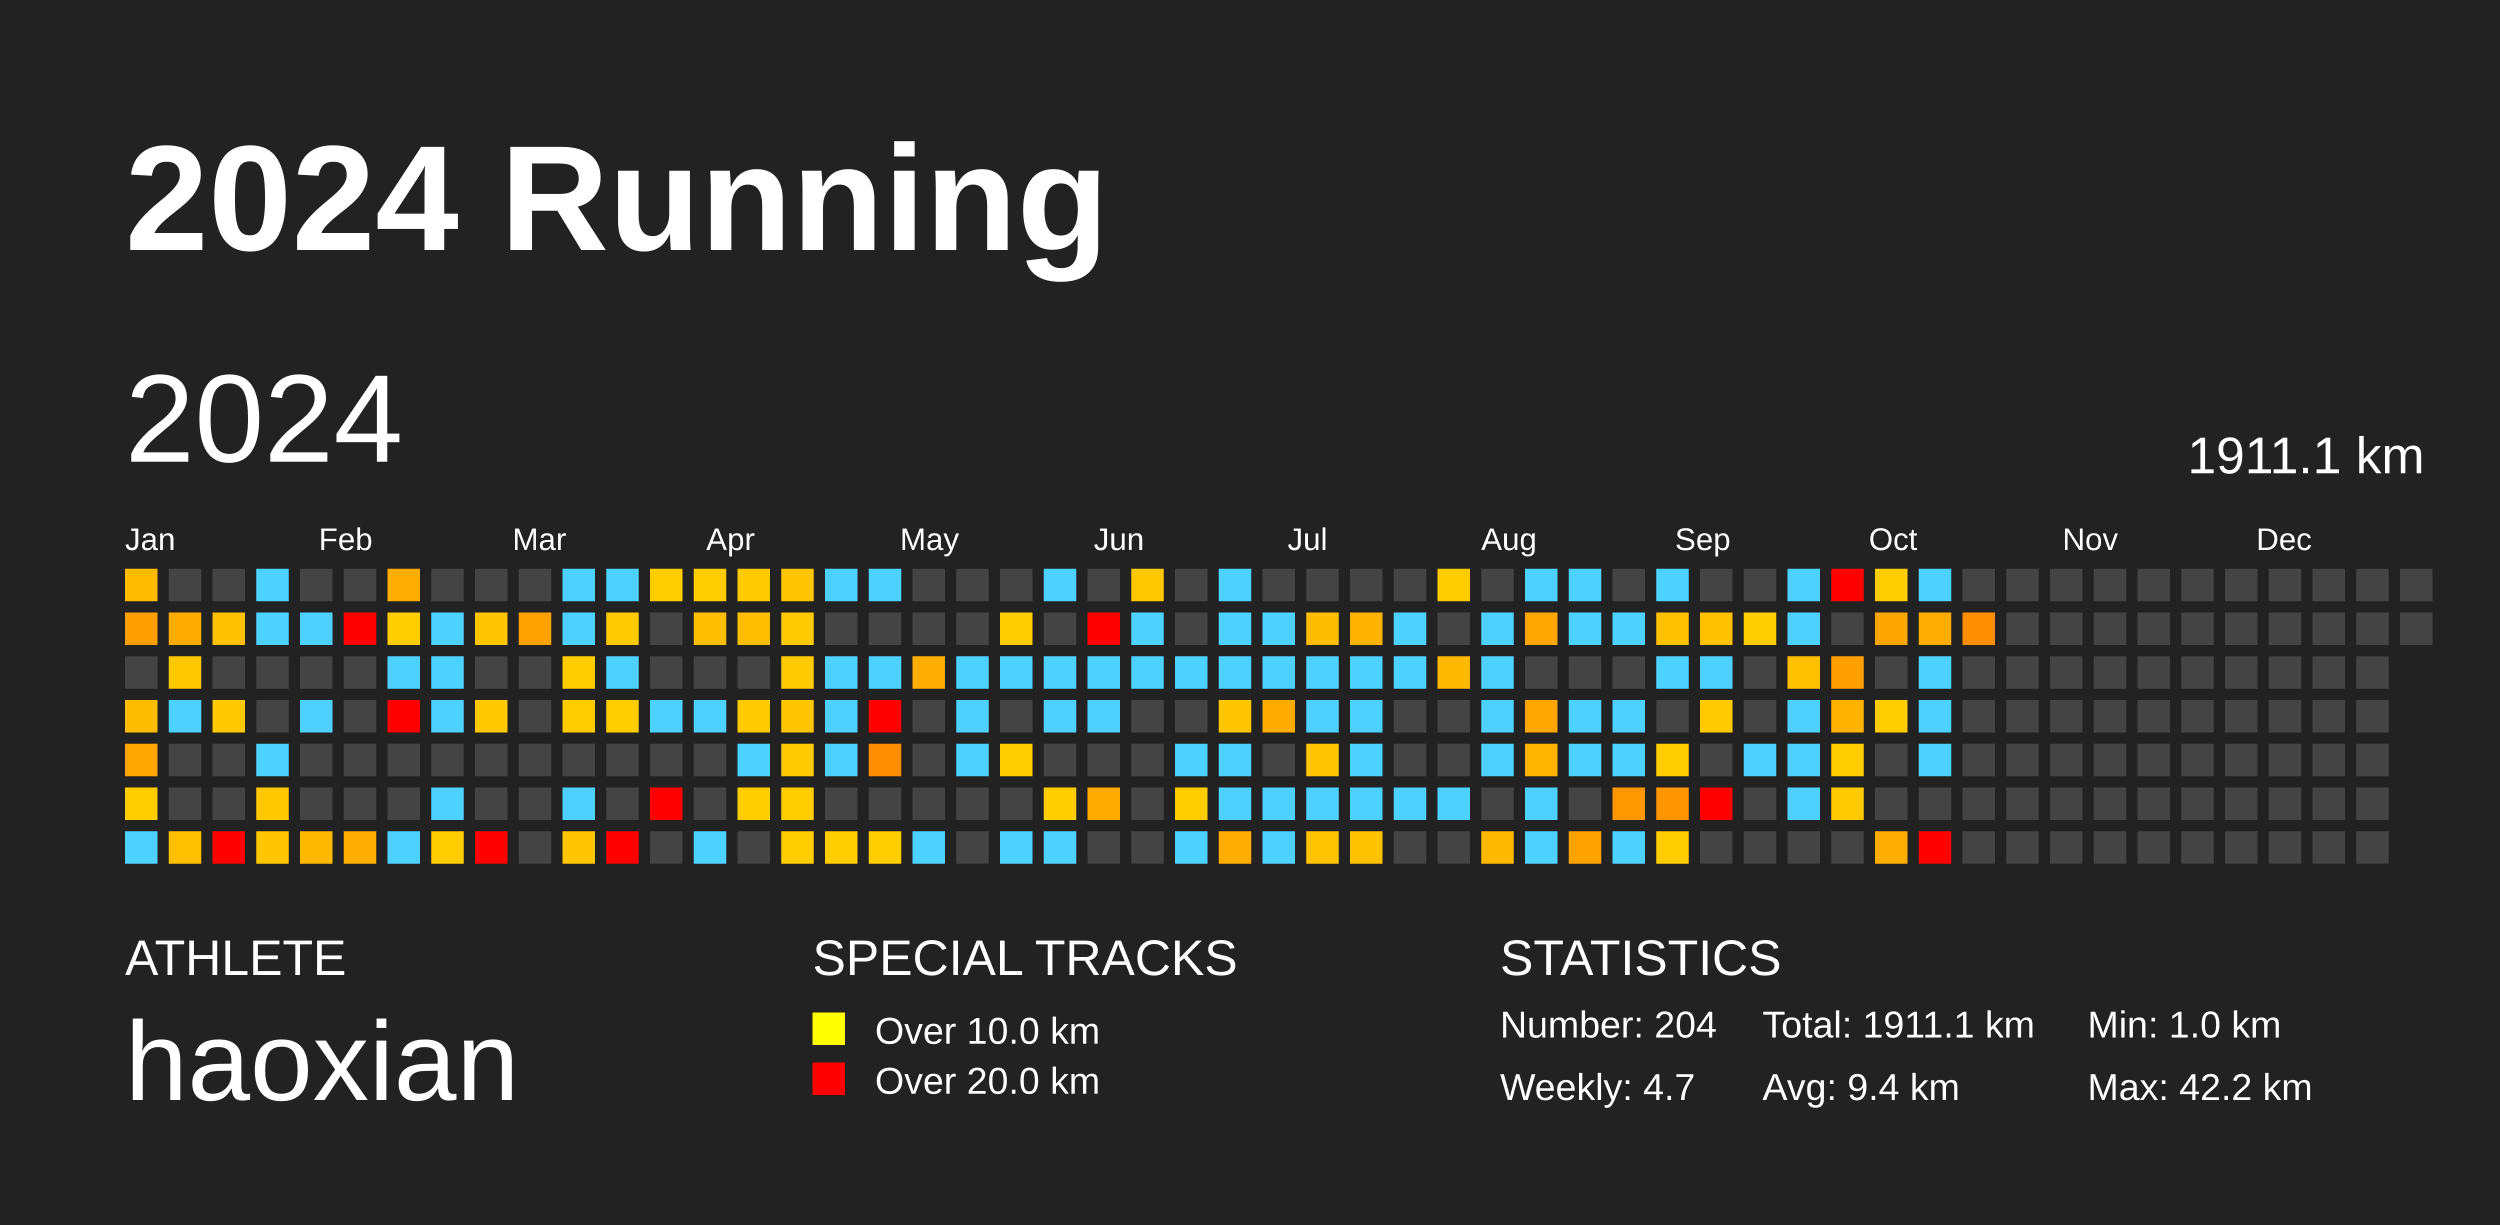
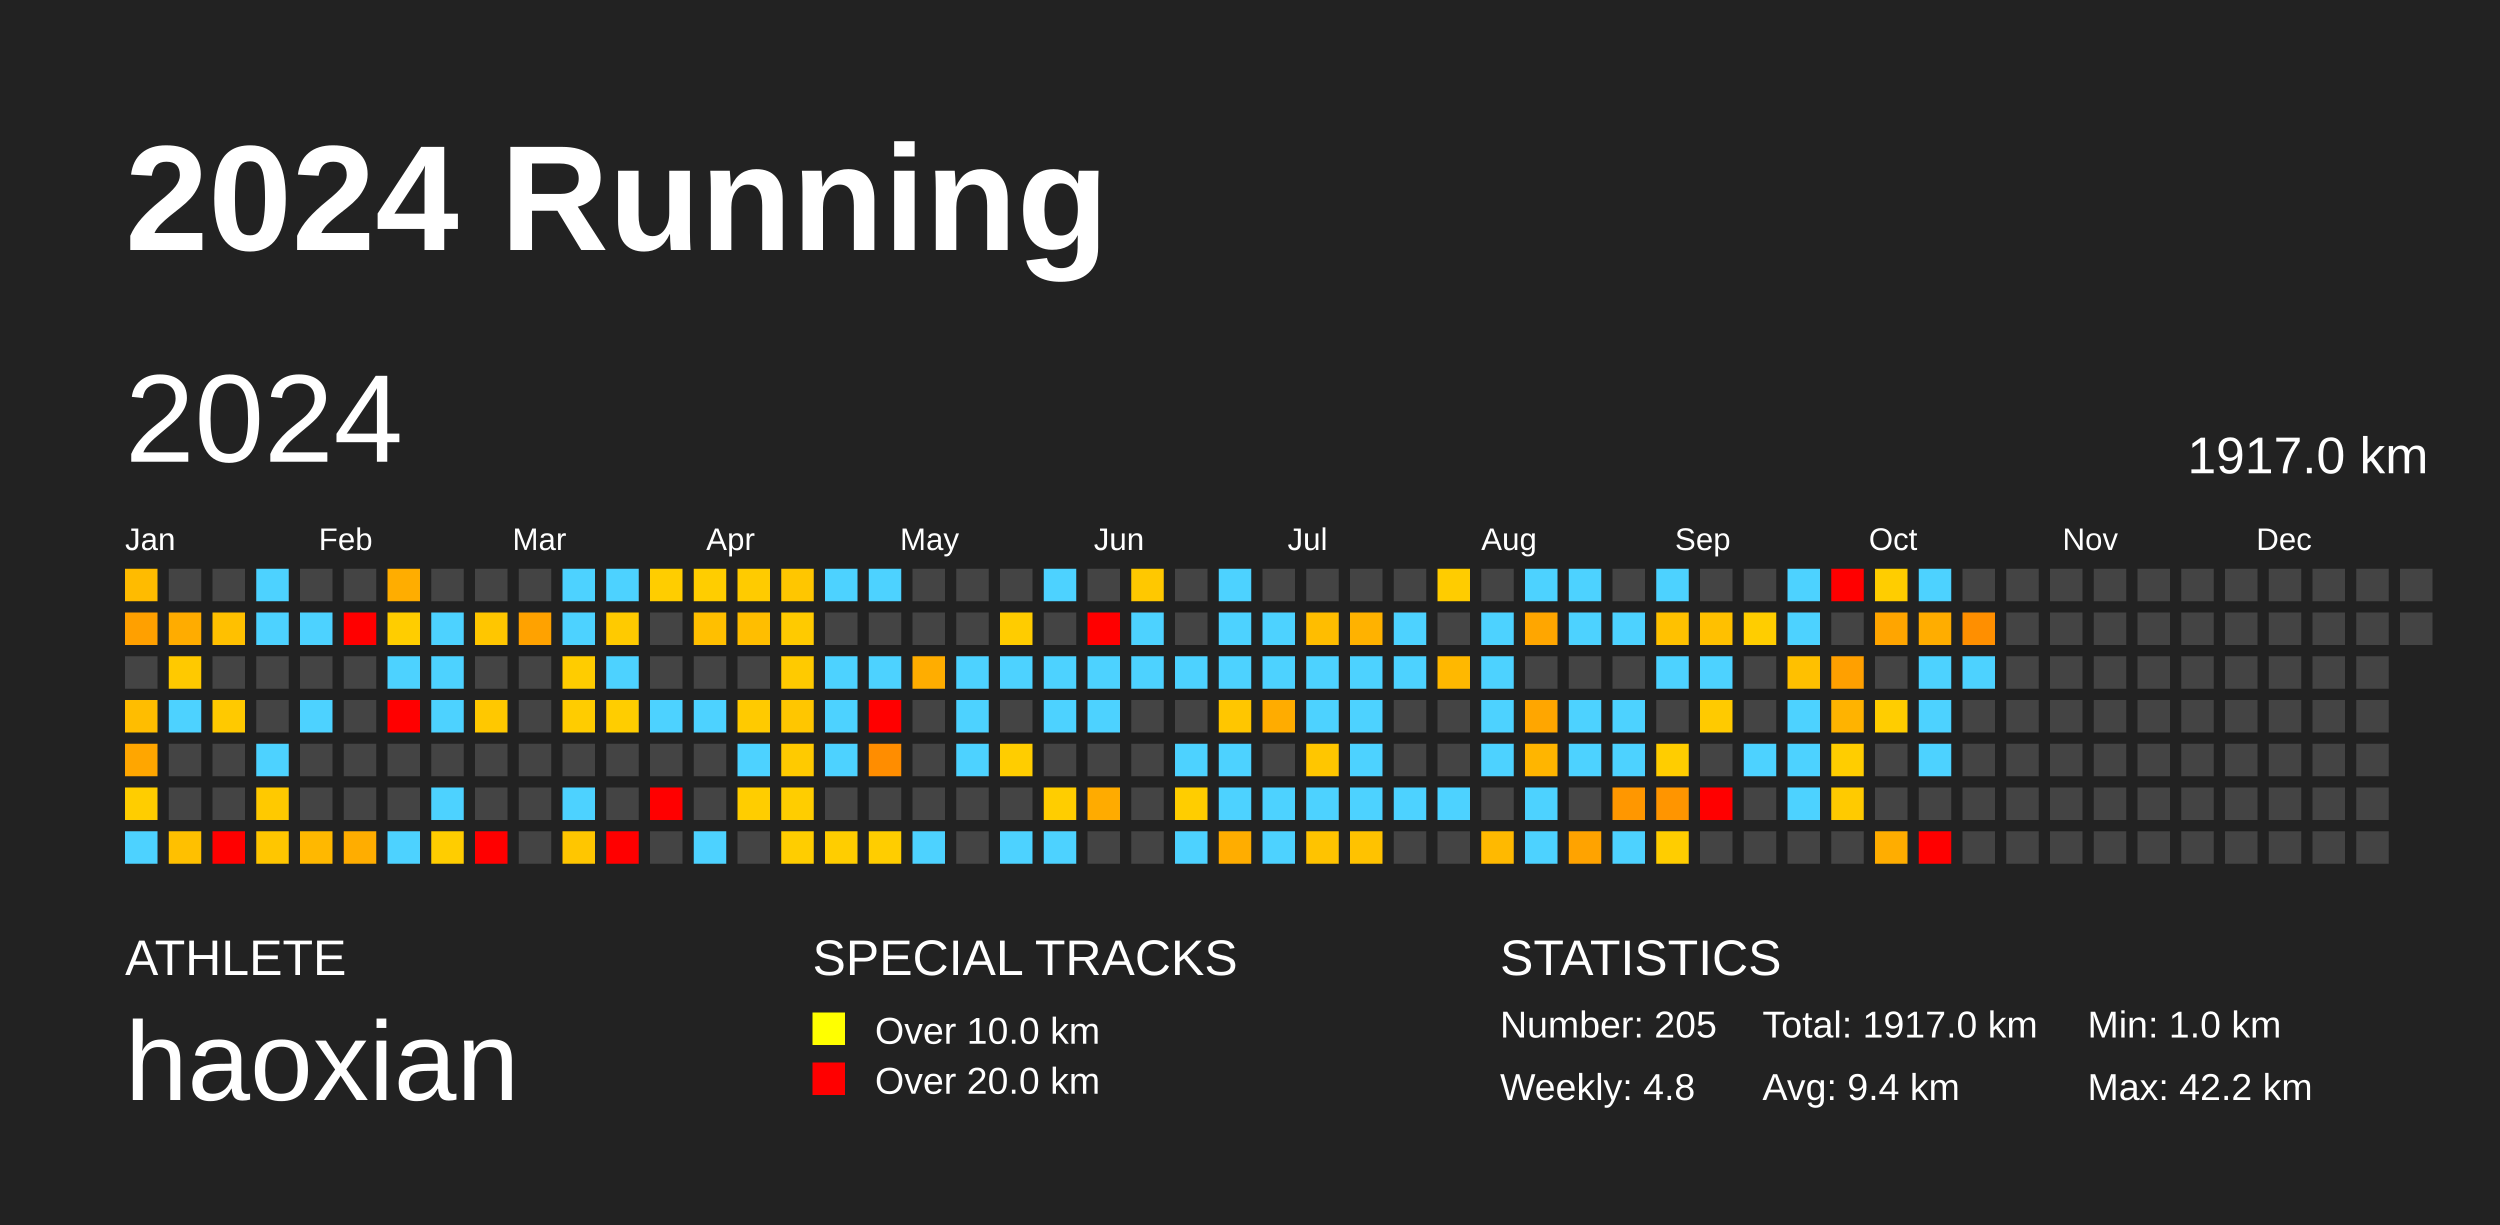
<svg xmlns="http://www.w3.org/2000/svg" baseProfile="full" height="98mm" version="1.1" viewBox="0,0,200,98" width="200mm">
  <defs />
  <rect fill="#222222" height="98" width="200" x="0" y="0" />
  <text fill="#FFFFFF" style="font-size:12px; font-family:Arial; font-weight:bold;" x="10" y="20">2024 Running</text>
  <text fill="#FFFFFF" style="font-size:4px; font-family:Arial" x="10" y="78">ATHLETE</text>
  <text fill="#FFFFFF" style="font-size:9px; font-family:Arial" x="10" y="88">haoxian</text>
  <text fill="#FFFFFF" style="font-size:4px; font-family:Arial" x="65" y="78">SPECIAL TRACKS</text>
  <rect fill="yellow" height="2.6" width="2.6" x="65" y="81" />
  <text fill="#FFFFFF" style="font-size:3px; font-family:Arial" x="70" y="83.5">Over 10.0 km</text>
  <rect fill="red" height="2.6" width="2.6" x="65" y="85" />
  <text fill="#FFFFFF" style="font-size:3px; font-family:Arial" x="70" y="87.5">Over 20.0 km</text>
  <text fill="#FFFFFF" style="font-size:4px; font-family:Arial" x="120" y="78">STATISTICS</text>
-   <text fill="#FFFFFF" style="font-size:3px; font-family:Arial" x="120" y="83">Number: 204</text>
-   <text fill="#FFFFFF" style="font-size:3px; font-family:Arial" x="120" y="88">Weekly: 4.7</text>
-   <text fill="#FFFFFF" style="font-size:3px; font-family:Arial" x="141" y="83">Total: 1911.1 km</text>
+   <text fill="#FFFFFF" style="font-size:3px; font-family:Arial" x="120" y="83">Number: 205</text>
+   <text fill="#FFFFFF" style="font-size:3px; font-family:Arial" x="120" y="88">Weekly: 4.8</text>
+   <text fill="#FFFFFF" style="font-size:3px; font-family:Arial" x="141" y="83">Total: 1917.0 km</text>
  <text fill="#FFFFFF" style="font-size:3px; font-family:Arial" x="141" y="88">Avg: 9.4 km</text>
  <text fill="#FFFFFF" style="font-size:3px; font-family:Arial" x="167" y="83">Min: 1.0 km</text>
  <text fill="#FFFFFF" style="font-size:3px; font-family:Arial" x="167" y="88">Max: 42.2 km</text>
  <text dominant-baseline="hanging" fill="#FFFFFF" style="font-size:10.0px; font-family:Arial;" x="10" y="30">2024</text>
-   <text dominant-baseline="hanging" fill="#FFFFFF" style="font-size:4.125px; font-family:Arial;" x="175" y="35">1911.1 km</text>
+   <text dominant-baseline="hanging" fill="#FFFFFF" style="font-size:4.125px; font-family:Arial;" x="175" y="35">1917.0 km</text>
  <text fill="#FFFFFF" style="font-size:2.5px; font-family:Arial" x="10.0" y="44">Jan</text>
  <text fill="#FFFFFF" style="font-size:2.5px; font-family:Arial" x="25.5" y="44">Feb</text>
  <text fill="#FFFFFF" style="font-size:2.5px; font-family:Arial" x="41.0" y="44">Mar</text>
  <text fill="#FFFFFF" style="font-size:2.5px; font-family:Arial" x="56.5" y="44">Apr</text>
  <text fill="#FFFFFF" style="font-size:2.5px; font-family:Arial" x="72.0" y="44">May</text>
  <text fill="#FFFFFF" style="font-size:2.5px; font-family:Arial" x="87.5" y="44">Jun</text>
  <text fill="#FFFFFF" style="font-size:2.5px; font-family:Arial" x="103.0" y="44">Jul</text>
  <text fill="#FFFFFF" style="font-size:2.5px; font-family:Arial" x="118.5" y="44">Aug</text>
  <text fill="#FFFFFF" style="font-size:2.5px; font-family:Arial" x="134.0" y="44">Sep</text>
  <text fill="#FFFFFF" style="font-size:2.5px; font-family:Arial" x="149.5" y="44">Oct</text>
  <text fill="#FFFFFF" style="font-size:2.5px; font-family:Arial" x="165.0" y="44">Nov</text>
  <text fill="#FFFFFF" style="font-size:2.5px; font-family:Arial" x="180.5" y="44">Dec</text>
  <rect fill="#ffbb00" height="2.6" width="2.6" x="10.0" y="45.5" />
  <rect fill="#ffa000" height="2.6" width="2.6" x="10.0" y="49.0" />
  <rect fill="#444444" height="2.6" width="2.6" x="10.0" y="52.5" />
  <rect fill="#ffbd00" height="2.6" width="2.6" x="10.0" y="56.0" />
  <rect fill="#ffa600" height="2.6" width="2.6" x="10.0" y="59.5" />
  <rect fill="#ffcd00" height="2.6" width="2.6" x="10.0" y="63.0" />
  <rect fill="#4dd2ff" height="2.6" width="2.6" x="10.0" y="66.5" />
  <rect fill="#444444" height="2.6" width="2.6" x="13.5" y="45.5" />
  <rect fill="#ffac00" height="2.6" width="2.6" x="13.5" y="49.0" />
  <rect fill="#ffc900" height="2.6" width="2.6" x="13.5" y="52.5" />
  <rect fill="#4dd2ff" height="2.6" width="2.6" x="13.5" y="56.0" />
  <rect fill="#444444" height="2.6" width="2.6" x="13.5" y="59.5" />
  <rect fill="#444444" height="2.6" width="2.6" x="13.5" y="63.0" />
  <rect fill="#ffc000" height="2.6" width="2.6" x="13.5" y="66.5" />
  <rect fill="#444444" height="2.6" width="2.6" x="17.0" y="45.5" />
  <rect fill="#ffc000" height="2.6" width="2.6" x="17.0" y="49.0" />
  <rect fill="#444444" height="2.6" width="2.6" x="17.0" y="52.5" />
  <rect fill="#ffc900" height="2.6" width="2.6" x="17.0" y="56.0" />
  <rect fill="#444444" height="2.6" width="2.6" x="17.0" y="59.5" />
  <rect fill="#444444" height="2.6" width="2.6" x="17.0" y="63.0" />
  <rect fill="red" height="2.6" width="2.6" x="17.0" y="66.5" />
  <rect fill="#4dd2ff" height="2.6" width="2.6" x="20.5" y="45.5" />
  <rect fill="#4dd2ff" height="2.6" width="2.6" x="20.5" y="49.0" />
  <rect fill="#444444" height="2.6" width="2.6" x="20.5" y="52.5" />
  <rect fill="#444444" height="2.6" width="2.6" x="20.5" y="56.0" />
  <rect fill="#4dd2ff" height="2.6" width="2.6" x="20.5" y="59.5" />
  <rect fill="#ffc900" height="2.6" width="2.6" x="20.5" y="63.0" />
  <rect fill="#ffc600" height="2.6" width="2.6" x="20.5" y="66.5" />
  <rect fill="#444444" height="2.6" width="2.6" x="24.0" y="45.5" />
  <rect fill="#4dd2ff" height="2.6" width="2.6" x="24.0" y="49.0" />
  <rect fill="#444444" height="2.6" width="2.6" x="24.0" y="52.5" />
  <rect fill="#4dd2ff" height="2.6" width="2.6" x="24.0" y="56.0" />
  <rect fill="#444444" height="2.6" width="2.6" x="24.0" y="59.5" />
  <rect fill="#444444" height="2.6" width="2.6" x="24.0" y="63.0" />
  <rect fill="#ffb800" height="2.6" width="2.6" x="24.0" y="66.5" />
  <rect fill="#444444" height="2.6" width="2.6" x="27.5" y="45.5" />
  <rect fill="red" height="2.6" width="2.6" x="27.5" y="49.0" />
  <rect fill="#444444" height="2.6" width="2.6" x="27.5" y="52.5" />
  <rect fill="#444444" height="2.6" width="2.6" x="27.5" y="56.0" />
  <rect fill="#444444" height="2.6" width="2.6" x="27.5" y="59.5" />
  <rect fill="#444444" height="2.6" width="2.6" x="27.5" y="63.0" />
  <rect fill="#ffad00" height="2.6" width="2.6" x="27.5" y="66.5" />
  <rect fill="#ffad00" height="2.6" width="2.6" x="31.0" y="45.5" />
  <rect fill="#ffcd00" height="2.6" width="2.6" x="31.0" y="49.0" />
  <rect fill="#4dd2ff" height="2.6" width="2.6" x="31.0" y="52.5" />
  <rect fill="red" height="2.6" width="2.6" x="31.0" y="56.0" />
  <rect fill="#444444" height="2.6" width="2.6" x="31.0" y="59.5" />
  <rect fill="#444444" height="2.6" width="2.6" x="31.0" y="63.0" />
  <rect fill="#4dd2ff" height="2.6" width="2.6" x="31.0" y="66.5" />
  <rect fill="#444444" height="2.6" width="2.6" x="34.5" y="45.5" />
  <rect fill="#4dd2ff" height="2.6" width="2.6" x="34.5" y="49.0" />
  <rect fill="#4dd2ff" height="2.6" width="2.6" x="34.5" y="52.5" />
  <rect fill="#4dd2ff" height="2.6" width="2.6" x="34.5" y="56.0" />
  <rect fill="#444444" height="2.6" width="2.6" x="34.5" y="59.5" />
  <rect fill="#4dd2ff" height="2.6" width="2.6" x="34.5" y="63.0" />
  <rect fill="#ffcd00" height="2.6" width="2.6" x="34.5" y="66.5" />
  <rect fill="#444444" height="2.6" width="2.6" x="38.0" y="45.5" />
  <rect fill="#ffc600" height="2.6" width="2.6" x="38.0" y="49.0" />
  <rect fill="#444444" height="2.6" width="2.6" x="38.0" y="52.5" />
  <rect fill="#ffc800" height="2.6" width="2.6" x="38.0" y="56.0" />
  <rect fill="#444444" height="2.6" width="2.6" x="38.0" y="59.5" />
  <rect fill="#444444" height="2.6" width="2.6" x="38.0" y="63.0" />
  <rect fill="red" height="2.6" width="2.6" x="38.0" y="66.5" />
  <rect fill="#444444" height="2.6" width="2.6" x="41.5" y="45.5" />
  <rect fill="#ffa200" height="2.6" width="2.6" x="41.5" y="49.0" />
  <rect fill="#444444" height="2.6" width="2.6" x="41.5" y="52.5" />
  <rect fill="#444444" height="2.6" width="2.6" x="41.5" y="56.0" />
  <rect fill="#444444" height="2.6" width="2.6" x="41.5" y="59.5" />
  <rect fill="#444444" height="2.6" width="2.6" x="41.5" y="63.0" />
  <rect fill="#444444" height="2.6" width="2.6" x="41.5" y="66.5" />
  <rect fill="#4dd2ff" height="2.6" width="2.6" x="45.0" y="45.5" />
  <rect fill="#4dd2ff" height="2.6" width="2.6" x="45.0" y="49.0" />
  <rect fill="#ffcc00" height="2.6" width="2.6" x="45.0" y="52.5" />
  <rect fill="#ffcc00" height="2.6" width="2.6" x="45.0" y="56.0" />
  <rect fill="#444444" height="2.6" width="2.6" x="45.0" y="59.5" />
  <rect fill="#4dd2ff" height="2.6" width="2.6" x="45.0" y="63.0" />
  <rect fill="#ffc600" height="2.6" width="2.6" x="45.0" y="66.5" />
  <rect fill="#4dd2ff" height="2.6" width="2.6" x="48.5" y="45.5" />
  <rect fill="#ffca00" height="2.6" width="2.6" x="48.5" y="49.0" />
  <rect fill="#4dd2ff" height="2.6" width="2.6" x="48.5" y="52.5" />
  <rect fill="#ffcd00" height="2.6" width="2.6" x="48.5" y="56.0" />
  <rect fill="#444444" height="2.6" width="2.6" x="48.5" y="59.5" />
  <rect fill="#444444" height="2.6" width="2.6" x="48.5" y="63.0" />
  <rect fill="red" height="2.6" width="2.6" x="48.5" y="66.5" />
  <rect fill="#ffcd00" height="2.6" width="2.6" x="52.0" y="45.5" />
  <rect fill="#444444" height="2.6" width="2.6" x="52.0" y="49.0" />
  <rect fill="#444444" height="2.6" width="2.6" x="52.0" y="52.5" />
  <rect fill="#4dd2ff" height="2.6" width="2.6" x="52.0" y="56.0" />
  <rect fill="#444444" height="2.6" width="2.6" x="52.0" y="59.5" />
  <rect fill="red" height="2.6" width="2.6" x="52.0" y="63.0" />
  <rect fill="#444444" height="2.6" width="2.6" x="52.0" y="66.5" />
  <rect fill="#ffcd00" height="2.6" width="2.6" x="55.5" y="45.5" />
  <rect fill="#ffbf00" height="2.6" width="2.6" x="55.5" y="49.0" />
  <rect fill="#444444" height="2.6" width="2.6" x="55.5" y="52.5" />
  <rect fill="#4dd2ff" height="2.6" width="2.6" x="55.5" y="56.0" />
  <rect fill="#444444" height="2.6" width="2.6" x="55.5" y="59.5" />
  <rect fill="#444444" height="2.6" width="2.6" x="55.5" y="63.0" />
  <rect fill="#4dd2ff" height="2.6" width="2.6" x="55.5" y="66.5" />
  <rect fill="#ffcb00" height="2.6" width="2.6" x="59.0" y="45.5" />
  <rect fill="#ffbe00" height="2.6" width="2.6" x="59.0" y="49.0" />
  <rect fill="#444444" height="2.6" width="2.6" x="59.0" y="52.5" />
  <rect fill="#ffca00" height="2.6" width="2.6" x="59.0" y="56.0" />
  <rect fill="#4dd2ff" height="2.6" width="2.6" x="59.0" y="59.5" />
  <rect fill="#ffcd00" height="2.6" width="2.6" x="59.0" y="63.0" />
  <rect fill="#444444" height="2.6" width="2.6" x="59.0" y="66.5" />
  <rect fill="#ffc600" height="2.6" width="2.6" x="62.5" y="45.5" />
  <rect fill="#ffca00" height="2.6" width="2.6" x="62.5" y="49.0" />
  <rect fill="#ffca00" height="2.6" width="2.6" x="62.5" y="52.5" />
  <rect fill="#ffc600" height="2.6" width="2.6" x="62.5" y="56.0" />
  <rect fill="#ffca00" height="2.6" width="2.6" x="62.5" y="59.5" />
  <rect fill="#ffcd00" height="2.6" width="2.6" x="62.5" y="63.0" />
  <rect fill="#ffcd00" height="2.6" width="2.6" x="62.5" y="66.5" />
  <rect fill="#4dd2ff" height="2.6" width="2.6" x="66.0" y="45.5" />
  <rect fill="#444444" height="2.6" width="2.6" x="66.0" y="49.0" />
  <rect fill="#4dd2ff" height="2.6" width="2.6" x="66.0" y="52.5" />
  <rect fill="#4dd2ff" height="2.6" width="2.6" x="66.0" y="56.0" />
  <rect fill="#4dd2ff" height="2.6" width="2.6" x="66.0" y="59.5" />
  <rect fill="#444444" height="2.6" width="2.6" x="66.0" y="63.0" />
  <rect fill="#ffcd00" height="2.6" width="2.6" x="66.0" y="66.5" />
  <rect fill="#4dd2ff" height="2.6" width="2.6" x="69.5" y="45.5" />
  <rect fill="#444444" height="2.6" width="2.6" x="69.5" y="49.0" />
  <rect fill="#4dd2ff" height="2.6" width="2.6" x="69.5" y="52.5" />
  <rect fill="red" height="2.6" width="2.6" x="69.5" y="56.0" />
  <rect fill="#ff8d00" height="2.6" width="2.6" x="69.5" y="59.5" />
  <rect fill="#444444" height="2.6" width="2.6" x="69.5" y="63.0" />
  <rect fill="#ffcd00" height="2.6" width="2.6" x="69.5" y="66.5" />
  <rect fill="#444444" height="2.6" width="2.6" x="73.0" y="45.5" />
  <rect fill="#444444" height="2.6" width="2.6" x="73.0" y="49.0" />
  <rect fill="#ffad00" height="2.6" width="2.6" x="73.0" y="52.5" />
  <rect fill="#444444" height="2.6" width="2.6" x="73.0" y="56.0" />
  <rect fill="#444444" height="2.6" width="2.6" x="73.0" y="59.5" />
  <rect fill="#444444" height="2.6" width="2.6" x="73.0" y="63.0" />
  <rect fill="#4dd2ff" height="2.6" width="2.6" x="73.0" y="66.5" />
  <rect fill="#444444" height="2.6" width="2.6" x="76.5" y="45.5" />
  <rect fill="#444444" height="2.6" width="2.6" x="76.5" y="49.0" />
  <rect fill="#4dd2ff" height="2.6" width="2.6" x="76.5" y="52.5" />
  <rect fill="#4dd2ff" height="2.6" width="2.6" x="76.5" y="56.0" />
  <rect fill="#4dd2ff" height="2.6" width="2.6" x="76.5" y="59.5" />
  <rect fill="#444444" height="2.6" width="2.6" x="76.5" y="63.0" />
  <rect fill="#444444" height="2.6" width="2.6" x="76.5" y="66.5" />
  <rect fill="#444444" height="2.6" width="2.6" x="80.0" y="45.5" />
  <rect fill="#ffcc00" height="2.6" width="2.6" x="80.0" y="49.0" />
  <rect fill="#4dd2ff" height="2.6" width="2.6" x="80.0" y="52.5" />
  <rect fill="#444444" height="2.6" width="2.6" x="80.0" y="56.0" />
  <rect fill="#ffcd00" height="2.6" width="2.6" x="80.0" y="59.5" />
  <rect fill="#444444" height="2.6" width="2.6" x="80.0" y="63.0" />
  <rect fill="#4dd2ff" height="2.6" width="2.6" x="80.0" y="66.5" />
  <rect fill="#4dd2ff" height="2.6" width="2.6" x="83.5" y="45.5" />
  <rect fill="#444444" height="2.6" width="2.6" x="83.5" y="49.0" />
  <rect fill="#4dd2ff" height="2.6" width="2.6" x="83.5" y="52.5" />
  <rect fill="#4dd2ff" height="2.6" width="2.6" x="83.5" y="56.0" />
  <rect fill="#444444" height="2.6" width="2.6" x="83.5" y="59.5" />
  <rect fill="#ffcd00" height="2.6" width="2.6" x="83.5" y="63.0" />
  <rect fill="#4dd2ff" height="2.6" width="2.6" x="83.5" y="66.5" />
  <rect fill="#444444" height="2.6" width="2.6" x="87.0" y="45.5" />
  <rect fill="red" height="2.6" width="2.6" x="87.0" y="49.0" />
  <rect fill="#4dd2ff" height="2.6" width="2.6" x="87.0" y="52.5" />
  <rect fill="#4dd2ff" height="2.6" width="2.6" x="87.0" y="56.0" />
  <rect fill="#444444" height="2.6" width="2.6" x="87.0" y="59.5" />
  <rect fill="#ffab00" height="2.6" width="2.6" x="87.0" y="63.0" />
  <rect fill="#444444" height="2.6" width="2.6" x="87.0" y="66.5" />
  <rect fill="#ffc800" height="2.6" width="2.6" x="90.5" y="45.5" />
  <rect fill="#4dd2ff" height="2.6" width="2.6" x="90.5" y="49.0" />
  <rect fill="#4dd2ff" height="2.6" width="2.6" x="90.5" y="52.5" />
  <rect fill="#444444" height="2.6" width="2.6" x="90.5" y="56.0" />
  <rect fill="#444444" height="2.6" width="2.6" x="90.5" y="59.5" />
  <rect fill="#444444" height="2.6" width="2.6" x="90.5" y="63.0" />
  <rect fill="#444444" height="2.6" width="2.6" x="90.5" y="66.5" />
  <rect fill="#444444" height="2.6" width="2.6" x="94.0" y="45.5" />
  <rect fill="#444444" height="2.6" width="2.6" x="94.0" y="49.0" />
  <rect fill="#4dd2ff" height="2.6" width="2.6" x="94.0" y="52.5" />
  <rect fill="#444444" height="2.6" width="2.6" x="94.0" y="56.0" />
  <rect fill="#4dd2ff" height="2.6" width="2.6" x="94.0" y="59.5" />
  <rect fill="#ffcd00" height="2.6" width="2.6" x="94.0" y="63.0" />
  <rect fill="#4dd2ff" height="2.6" width="2.6" x="94.0" y="66.5" />
  <rect fill="#4dd2ff" height="2.6" width="2.6" x="97.5" y="45.5" />
  <rect fill="#4dd2ff" height="2.6" width="2.6" x="97.5" y="49.0" />
  <rect fill="#4dd2ff" height="2.6" width="2.6" x="97.5" y="52.5" />
  <rect fill="#ffc600" height="2.6" width="2.6" x="97.5" y="56.0" />
  <rect fill="#4dd2ff" height="2.6" width="2.6" x="97.5" y="59.5" />
  <rect fill="#4dd2ff" height="2.6" width="2.6" x="97.5" y="63.0" />
  <rect fill="#ffad00" height="2.6" width="2.6" x="97.5" y="66.5" />
  <rect fill="#444444" height="2.6" width="2.6" x="101.0" y="45.5" />
  <rect fill="#4dd2ff" height="2.6" width="2.6" x="101.0" y="49.0" />
  <rect fill="#4dd2ff" height="2.6" width="2.6" x="101.0" y="52.5" />
  <rect fill="#ffac00" height="2.6" width="2.6" x="101.0" y="56.0" />
  <rect fill="#444444" height="2.6" width="2.6" x="101.0" y="59.5" />
  <rect fill="#4dd2ff" height="2.6" width="2.6" x="101.0" y="63.0" />
  <rect fill="#4dd2ff" height="2.6" width="2.6" x="101.0" y="66.5" />
  <rect fill="#444444" height="2.6" width="2.6" x="104.5" y="45.5" />
  <rect fill="#ffbd00" height="2.6" width="2.6" x="104.5" y="49.0" />
  <rect fill="#4dd2ff" height="2.6" width="2.6" x="104.5" y="52.5" />
  <rect fill="#4dd2ff" height="2.6" width="2.6" x="104.5" y="56.0" />
  <rect fill="#ffc600" height="2.6" width="2.6" x="104.5" y="59.5" />
  <rect fill="#4dd2ff" height="2.6" width="2.6" x="104.5" y="63.0" />
  <rect fill="#ffc300" height="2.6" width="2.6" x="104.5" y="66.5" />
  <rect fill="#444444" height="2.6" width="2.6" x="108.0" y="45.5" />
  <rect fill="#ffb200" height="2.6" width="2.6" x="108.0" y="49.0" />
  <rect fill="#4dd2ff" height="2.6" width="2.6" x="108.0" y="52.5" />
  <rect fill="#4dd2ff" height="2.6" width="2.6" x="108.0" y="56.0" />
  <rect fill="#4dd2ff" height="2.6" width="2.6" x="108.0" y="59.5" />
  <rect fill="#4dd2ff" height="2.6" width="2.6" x="108.0" y="63.0" />
  <rect fill="#ffc200" height="2.6" width="2.6" x="108.0" y="66.5" />
  <rect fill="#444444" height="2.6" width="2.6" x="111.5" y="45.5" />
  <rect fill="#4dd2ff" height="2.6" width="2.6" x="111.5" y="49.0" />
  <rect fill="#4dd2ff" height="2.6" width="2.6" x="111.5" y="52.5" />
  <rect fill="#444444" height="2.6" width="2.6" x="111.5" y="56.0" />
  <rect fill="#444444" height="2.6" width="2.6" x="111.5" y="59.5" />
  <rect fill="#4dd2ff" height="2.6" width="2.6" x="111.5" y="63.0" />
  <rect fill="#444444" height="2.6" width="2.6" x="111.5" y="66.5" />
  <rect fill="#ffcc00" height="2.6" width="2.6" x="115.0" y="45.5" />
  <rect fill="#444444" height="2.6" width="2.6" x="115.0" y="49.0" />
  <rect fill="#ffb800" height="2.6" width="2.6" x="115.0" y="52.5" />
  <rect fill="#444444" height="2.6" width="2.6" x="115.0" y="56.0" />
  <rect fill="#444444" height="2.6" width="2.6" x="115.0" y="59.5" />
  <rect fill="#4dd2ff" height="2.6" width="2.6" x="115.0" y="63.0" />
  <rect fill="#444444" height="2.6" width="2.6" x="115.0" y="66.5" />
  <rect fill="#444444" height="2.6" width="2.6" x="118.5" y="45.5" />
  <rect fill="#4dd2ff" height="2.6" width="2.6" x="118.5" y="49.0" />
  <rect fill="#4dd2ff" height="2.6" width="2.6" x="118.5" y="52.5" />
  <rect fill="#4dd2ff" height="2.6" width="2.6" x="118.5" y="56.0" />
  <rect fill="#4dd2ff" height="2.6" width="2.6" x="118.5" y="59.5" />
  <rect fill="#444444" height="2.6" width="2.6" x="118.5" y="63.0" />
  <rect fill="#ffb900" height="2.6" width="2.6" x="118.5" y="66.5" />
  <rect fill="#4dd2ff" height="2.6" width="2.6" x="122.0" y="45.5" />
  <rect fill="#ffa600" height="2.6" width="2.6" x="122.0" y="49.0" />
  <rect fill="#444444" height="2.6" width="2.6" x="122.0" y="52.5" />
  <rect fill="#ffa600" height="2.6" width="2.6" x="122.0" y="56.0" />
  <rect fill="#ffb500" height="2.6" width="2.6" x="122.0" y="59.5" />
  <rect fill="#4dd2ff" height="2.6" width="2.6" x="122.0" y="63.0" />
  <rect fill="#4dd2ff" height="2.6" width="2.6" x="122.0" y="66.5" />
  <rect fill="#4dd2ff" height="2.6" width="2.6" x="125.5" y="45.5" />
  <rect fill="#4dd2ff" height="2.6" width="2.6" x="125.5" y="49.0" />
  <rect fill="#444444" height="2.6" width="2.6" x="125.5" y="52.5" />
  <rect fill="#4dd2ff" height="2.6" width="2.6" x="125.5" y="56.0" />
  <rect fill="#4dd2ff" height="2.6" width="2.6" x="125.5" y="59.5" />
  <rect fill="#444444" height="2.6" width="2.6" x="125.5" y="63.0" />
  <rect fill="#ffa300" height="2.6" width="2.6" x="125.5" y="66.5" />
  <rect fill="#444444" height="2.6" width="2.6" x="129.0" y="45.5" />
  <rect fill="#4dd2ff" height="2.6" width="2.6" x="129.0" y="49.0" />
  <rect fill="#444444" height="2.6" width="2.6" x="129.0" y="52.5" />
  <rect fill="#4dd2ff" height="2.6" width="2.6" x="129.0" y="56.0" />
  <rect fill="#4dd2ff" height="2.6" width="2.6" x="129.0" y="59.5" />
  <rect fill="#ff9700" height="2.6" width="2.6" x="129.0" y="63.0" />
  <rect fill="#4dd2ff" height="2.6" width="2.6" x="129.0" y="66.5" />
  <rect fill="#4dd2ff" height="2.6" width="2.6" x="132.5" y="45.5" />
  <rect fill="#ffc100" height="2.6" width="2.6" x="132.5" y="49.0" />
  <rect fill="#4dd2ff" height="2.6" width="2.6" x="132.5" y="52.5" />
  <rect fill="#444444" height="2.6" width="2.6" x="132.5" y="56.0" />
  <rect fill="#ffcd00" height="2.6" width="2.6" x="132.5" y="59.5" />
  <rect fill="#ff9500" height="2.6" width="2.6" x="132.5" y="63.0" />
  <rect fill="#ffcd00" height="2.6" width="2.6" x="132.5" y="66.5" />
  <rect fill="#444444" height="2.6" width="2.6" x="136.0" y="45.5" />
  <rect fill="#ffc000" height="2.6" width="2.6" x="136.0" y="49.0" />
  <rect fill="#4dd2ff" height="2.6" width="2.6" x="136.0" y="52.5" />
  <rect fill="#ffca00" height="2.6" width="2.6" x="136.0" y="56.0" />
  <rect fill="#444444" height="2.6" width="2.6" x="136.0" y="59.5" />
  <rect fill="red" height="2.6" width="2.6" x="136.0" y="63.0" />
  <rect fill="#444444" height="2.6" width="2.6" x="136.0" y="66.5" />
  <rect fill="#444444" height="2.6" width="2.6" x="139.5" y="45.5" />
  <rect fill="#ffcd00" height="2.6" width="2.6" x="139.5" y="49.0" />
  <rect fill="#444444" height="2.6" width="2.6" x="139.5" y="52.5" />
  <rect fill="#444444" height="2.6" width="2.6" x="139.5" y="56.0" />
  <rect fill="#4dd2ff" height="2.6" width="2.6" x="139.5" y="59.5" />
  <rect fill="#444444" height="2.6" width="2.6" x="139.5" y="63.0" />
  <rect fill="#444444" height="2.6" width="2.6" x="139.5" y="66.5" />
  <rect fill="#4dd2ff" height="2.6" width="2.6" x="143.0" y="45.5" />
  <rect fill="#4dd2ff" height="2.6" width="2.6" x="143.0" y="49.0" />
  <rect fill="#ffc000" height="2.6" width="2.6" x="143.0" y="52.5" />
  <rect fill="#4dd2ff" height="2.6" width="2.6" x="143.0" y="56.0" />
  <rect fill="#4dd2ff" height="2.6" width="2.6" x="143.0" y="59.5" />
  <rect fill="#4dd2ff" height="2.6" width="2.6" x="143.0" y="63.0" />
  <rect fill="#444444" height="2.6" width="2.6" x="143.0" y="66.5" />
  <rect fill="red" height="2.6" width="2.6" x="146.5" y="45.5" />
  <rect fill="#444444" height="2.6" width="2.6" x="146.5" y="49.0" />
  <rect fill="#ffa000" height="2.6" width="2.6" x="146.5" y="52.5" />
  <rect fill="#ffb300" height="2.6" width="2.6" x="146.5" y="56.0" />
  <rect fill="#ffcd00" height="2.6" width="2.6" x="146.5" y="59.5" />
  <rect fill="#ffca00" height="2.6" width="2.6" x="146.5" y="63.0" />
  <rect fill="#444444" height="2.6" width="2.6" x="146.5" y="66.5" />
  <rect fill="#ffcd00" height="2.6" width="2.6" x="150.0" y="45.5" />
  <rect fill="#ffa500" height="2.6" width="2.6" x="150.0" y="49.0" />
  <rect fill="#444444" height="2.6" width="2.6" x="150.0" y="52.5" />
  <rect fill="#ffcd00" height="2.6" width="2.6" x="150.0" y="56.0" />
  <rect fill="#444444" height="2.6" width="2.6" x="150.0" y="59.5" />
  <rect fill="#444444" height="2.6" width="2.6" x="150.0" y="63.0" />
  <rect fill="#ffad00" height="2.6" width="2.6" x="150.0" y="66.5" />
  <rect fill="#4dd2ff" height="2.6" width="2.6" x="153.5" y="45.5" />
  <rect fill="#ffad00" height="2.6" width="2.6" x="153.5" y="49.0" />
  <rect fill="#4dd2ff" height="2.6" width="2.6" x="153.5" y="52.5" />
  <rect fill="#4dd2ff" height="2.6" width="2.6" x="153.5" y="56.0" />
  <rect fill="#4dd2ff" height="2.6" width="2.6" x="153.5" y="59.5" />
  <rect fill="#444444" height="2.6" width="2.6" x="153.5" y="63.0" />
  <rect fill="red" height="2.6" width="2.6" x="153.5" y="66.5" />
  <rect fill="#444444" height="2.6" width="2.6" x="157.0" y="45.5" />
  <rect fill="#ff8f00" height="2.6" width="2.6" x="157.0" y="49.0" />
-   <rect fill="#444444" height="2.6" width="2.6" x="157.0" y="52.5" />
+   <rect fill="#4dd2ff" height="2.6" width="2.6" x="157.0" y="52.5" />
  <rect fill="#444444" height="2.6" width="2.6" x="157.0" y="56.0" />
  <rect fill="#444444" height="2.6" width="2.6" x="157.0" y="59.5" />
  <rect fill="#444444" height="2.6" width="2.6" x="157.0" y="63.0" />
  <rect fill="#444444" height="2.6" width="2.6" x="157.0" y="66.5" />
  <rect fill="#444444" height="2.6" width="2.6" x="160.5" y="45.5" />
  <rect fill="#444444" height="2.6" width="2.6" x="160.5" y="49.0" />
  <rect fill="#444444" height="2.6" width="2.6" x="160.5" y="52.5" />
  <rect fill="#444444" height="2.6" width="2.6" x="160.5" y="56.0" />
  <rect fill="#444444" height="2.6" width="2.6" x="160.5" y="59.5" />
  <rect fill="#444444" height="2.6" width="2.6" x="160.5" y="63.0" />
  <rect fill="#444444" height="2.6" width="2.6" x="160.5" y="66.5" />
  <rect fill="#444444" height="2.6" width="2.6" x="164.0" y="45.5" />
  <rect fill="#444444" height="2.6" width="2.6" x="164.0" y="49.0" />
  <rect fill="#444444" height="2.6" width="2.6" x="164.0" y="52.5" />
  <rect fill="#444444" height="2.6" width="2.6" x="164.0" y="56.0" />
  <rect fill="#444444" height="2.6" width="2.6" x="164.0" y="59.5" />
  <rect fill="#444444" height="2.6" width="2.6" x="164.0" y="63.0" />
  <rect fill="#444444" height="2.6" width="2.6" x="164.0" y="66.5" />
  <rect fill="#444444" height="2.6" width="2.6" x="167.5" y="45.5" />
  <rect fill="#444444" height="2.6" width="2.6" x="167.5" y="49.0" />
  <rect fill="#444444" height="2.6" width="2.6" x="167.5" y="52.5" />
  <rect fill="#444444" height="2.6" width="2.6" x="167.5" y="56.0" />
  <rect fill="#444444" height="2.6" width="2.6" x="167.5" y="59.5" />
  <rect fill="#444444" height="2.6" width="2.6" x="167.5" y="63.0" />
  <rect fill="#444444" height="2.6" width="2.6" x="167.5" y="66.5" />
  <rect fill="#444444" height="2.6" width="2.6" x="171.0" y="45.5" />
  <rect fill="#444444" height="2.6" width="2.6" x="171.0" y="49.0" />
  <rect fill="#444444" height="2.6" width="2.6" x="171.0" y="52.5" />
  <rect fill="#444444" height="2.6" width="2.6" x="171.0" y="56.0" />
  <rect fill="#444444" height="2.6" width="2.6" x="171.0" y="59.5" />
  <rect fill="#444444" height="2.6" width="2.6" x="171.0" y="63.0" />
  <rect fill="#444444" height="2.6" width="2.6" x="171.0" y="66.5" />
  <rect fill="#444444" height="2.6" width="2.6" x="174.5" y="45.5" />
  <rect fill="#444444" height="2.6" width="2.6" x="174.5" y="49.0" />
  <rect fill="#444444" height="2.6" width="2.6" x="174.5" y="52.5" />
  <rect fill="#444444" height="2.6" width="2.6" x="174.5" y="56.0" />
  <rect fill="#444444" height="2.6" width="2.6" x="174.5" y="59.5" />
  <rect fill="#444444" height="2.6" width="2.6" x="174.5" y="63.0" />
  <rect fill="#444444" height="2.6" width="2.6" x="174.5" y="66.5" />
  <rect fill="#444444" height="2.6" width="2.6" x="178.0" y="45.5" />
  <rect fill="#444444" height="2.6" width="2.6" x="178.0" y="49.0" />
  <rect fill="#444444" height="2.6" width="2.6" x="178.0" y="52.5" />
  <rect fill="#444444" height="2.6" width="2.6" x="178.0" y="56.0" />
  <rect fill="#444444" height="2.6" width="2.6" x="178.0" y="59.5" />
  <rect fill="#444444" height="2.6" width="2.6" x="178.0" y="63.0" />
  <rect fill="#444444" height="2.6" width="2.6" x="178.0" y="66.5" />
  <rect fill="#444444" height="2.6" width="2.6" x="181.5" y="45.5" />
  <rect fill="#444444" height="2.6" width="2.6" x="181.5" y="49.0" />
  <rect fill="#444444" height="2.6" width="2.6" x="181.5" y="52.5" />
  <rect fill="#444444" height="2.6" width="2.6" x="181.5" y="56.0" />
  <rect fill="#444444" height="2.6" width="2.6" x="181.5" y="59.5" />
  <rect fill="#444444" height="2.6" width="2.6" x="181.5" y="63.0" />
  <rect fill="#444444" height="2.6" width="2.6" x="181.5" y="66.5" />
  <rect fill="#444444" height="2.6" width="2.6" x="185.0" y="45.5" />
  <rect fill="#444444" height="2.6" width="2.6" x="185.0" y="49.0" />
  <rect fill="#444444" height="2.6" width="2.6" x="185.0" y="52.5" />
  <rect fill="#444444" height="2.6" width="2.6" x="185.0" y="56.0" />
  <rect fill="#444444" height="2.6" width="2.6" x="185.0" y="59.5" />
  <rect fill="#444444" height="2.6" width="2.6" x="185.0" y="63.0" />
  <rect fill="#444444" height="2.6" width="2.6" x="185.0" y="66.5" />
  <rect fill="#444444" height="2.6" width="2.6" x="188.5" y="45.5" />
  <rect fill="#444444" height="2.6" width="2.6" x="188.5" y="49.0" />
  <rect fill="#444444" height="2.6" width="2.6" x="188.5" y="52.5" />
  <rect fill="#444444" height="2.6" width="2.6" x="188.5" y="56.0" />
  <rect fill="#444444" height="2.6" width="2.6" x="188.5" y="59.5" />
  <rect fill="#444444" height="2.6" width="2.6" x="188.5" y="63.0" />
  <rect fill="#444444" height="2.6" width="2.6" x="188.5" y="66.5" />
  <rect fill="#444444" height="2.6" width="2.6" x="192.0" y="45.5" />
  <rect fill="#444444" height="2.6" width="2.6" x="192.0" y="49.0" />
</svg>
